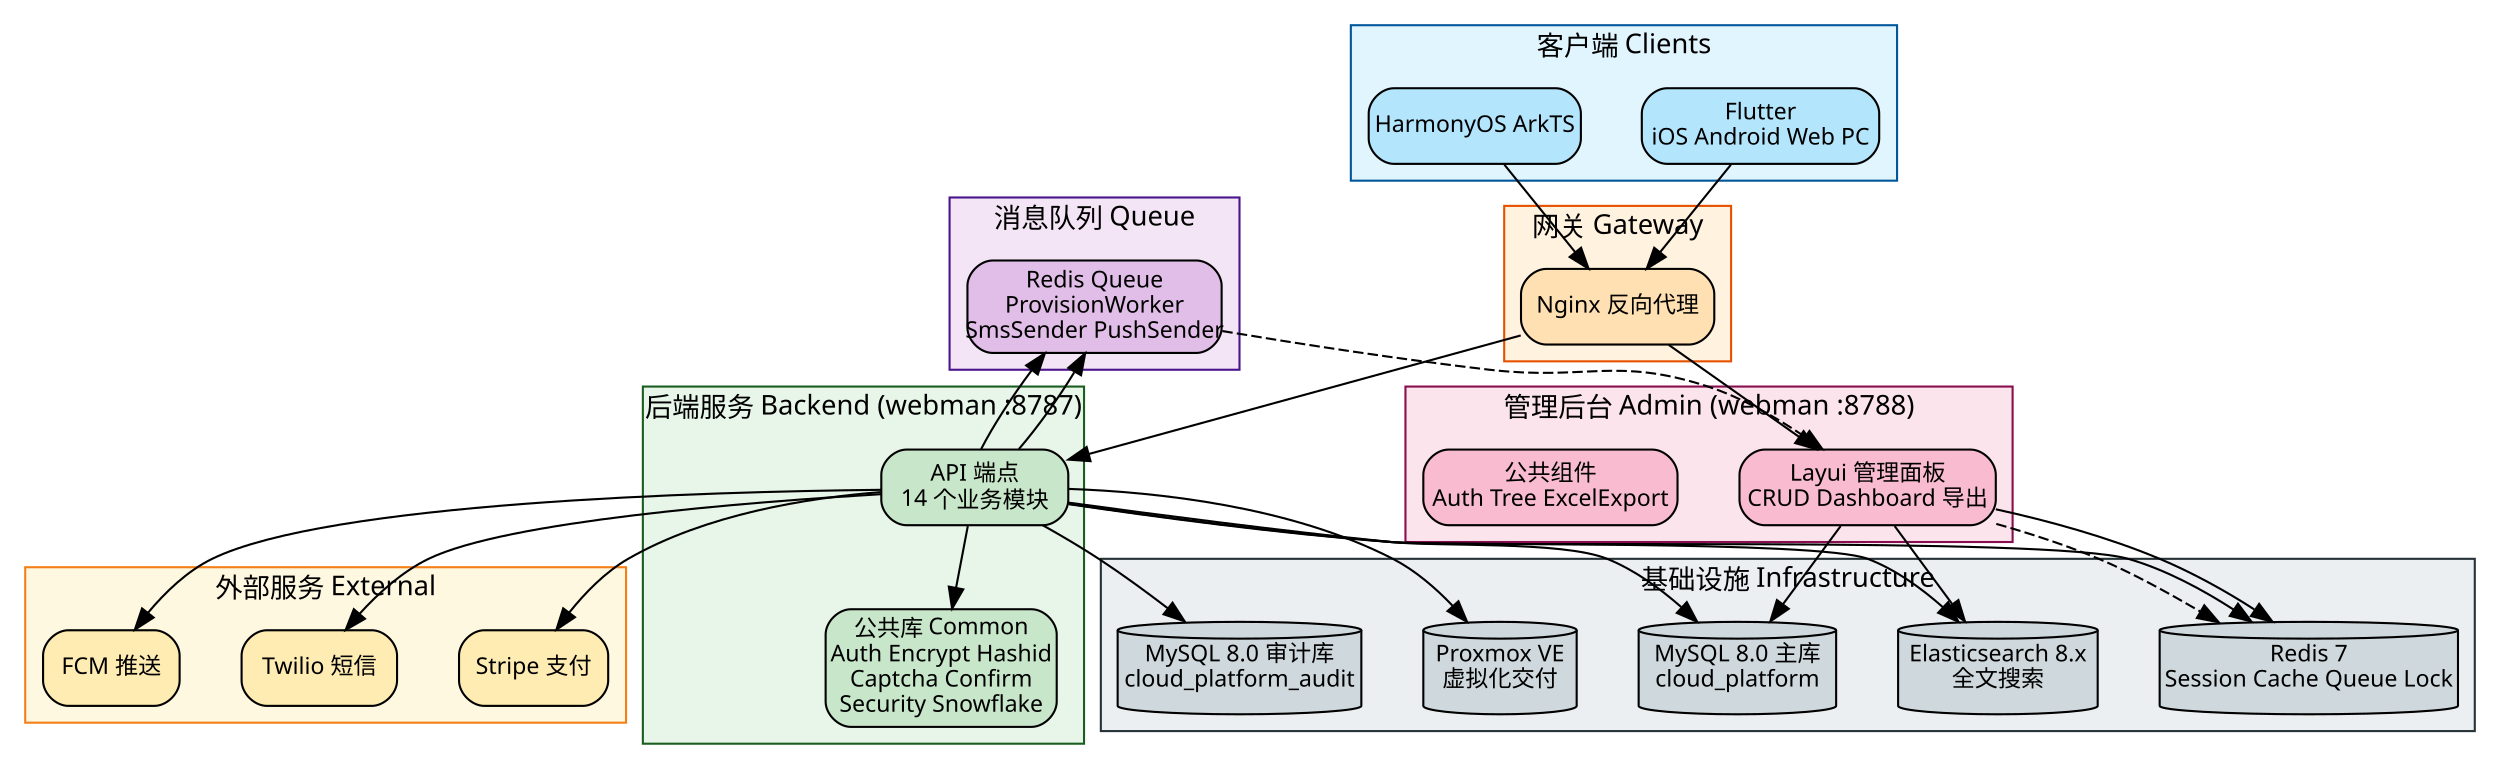
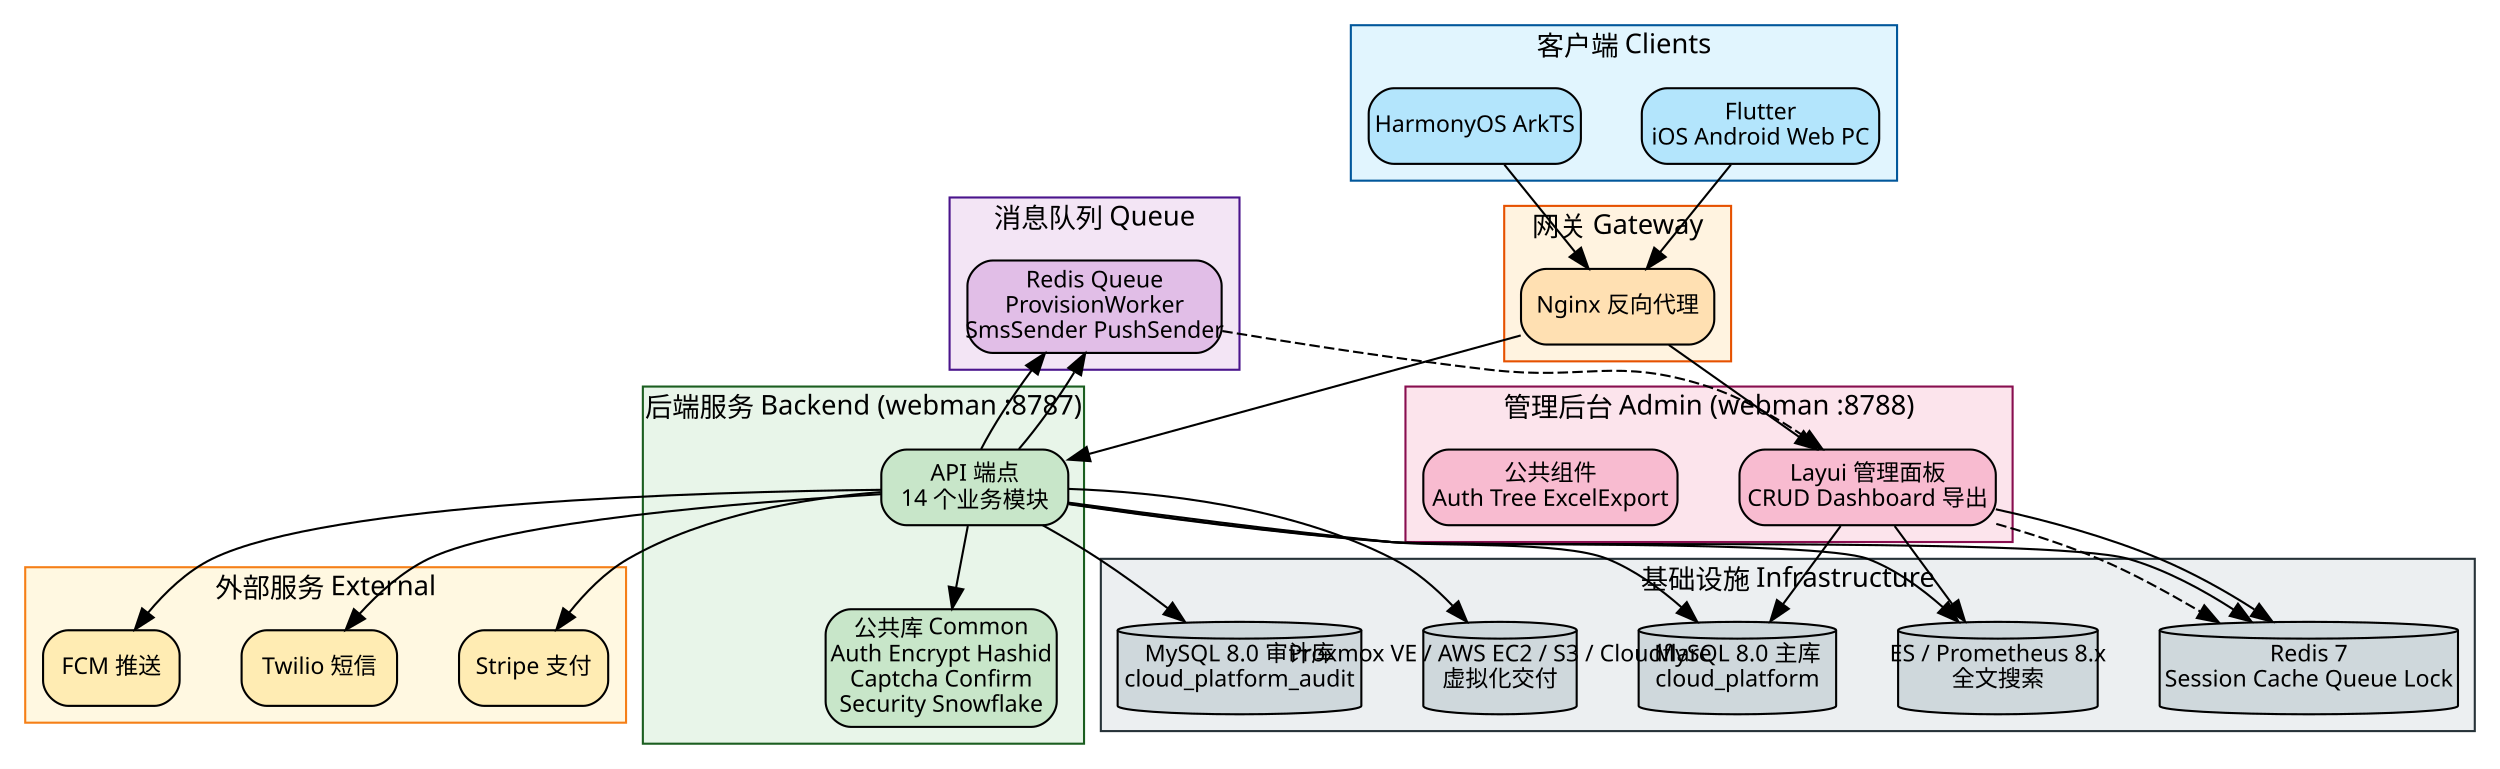
<svg xmlns="http://www.w3.org/2000/svg" width="1190pt" height="366pt" viewBox="0.00 0.00 1190.00 366.00">
  <g id="graph0" class="graph" transform="scale(1 1) rotate(0) translate(4 362)">
    <polygon fill="white" stroke="transparent" points="-4,4 -4,-362 1186,-362 1186,4 -4,4" />
    <g id="clust1" class="cluster">
      <polygon fill="#e1f5fe" stroke="#01579b" points="639,-276 639,-350 899,-350 899,-276 639,-276" />
      <text text-anchor="middle" x="769" y="-335.6" font-family="sans-serif" font-size="13.00">客户端 Clients</text>
    </g>
    <g id="clust2" class="cluster">
      <polygon fill="#fff3e0" stroke="#e65100" points="712,-190 712,-264 820,-264 820,-190 712,-190" />
      <text text-anchor="middle" x="766" y="-249.6" font-family="sans-serif" font-size="13.00">网关 Gateway</text>
    </g>
    <g id="clust3" class="cluster">
      <polygon fill="#e8f5e9" stroke="#1b5e20" points="302,-8 302,-178 512,-178 512,-8 302,-8" />
      <text text-anchor="middle" x="407" y="-163.6" font-family="sans-serif" font-size="13.00">后端服务 Backend (webman :8787)</text>
    </g>
    <g id="clust4" class="cluster">
      <polygon fill="#fce4ec" stroke="#880e4f" points="665,-104 665,-178 954,-178 954,-104 665,-104" />
      <text text-anchor="middle" x="809.5" y="-163.6" font-family="sans-serif" font-size="13.00">管理后台 Admin (webman :8788)</text>
    </g>
    <g id="clust5" class="cluster">
      <polygon fill="#f3e5f5" stroke="#4a148c" points="448,-186 448,-268 586,-268 586,-186 448,-186" />
      <text text-anchor="middle" x="517" y="-253.6" font-family="sans-serif" font-size="13.00">消息队列 Queue</text>
    </g>
    <g id="clust6" class="cluster">
      <polygon fill="#eceff1" stroke="#263238" points="520,-14 520,-96 1174,-96 1174,-14 520,-14" />
      <text text-anchor="middle" x="847" y="-81.6" font-family="sans-serif" font-size="13.00">基础设施 Infrastructure</text>
    </g>
    <g id="clust7" class="cluster">
      <polygon fill="#fff8e1" stroke="#f57f17" points="8,-18 8,-92 294,-92 294,-18 8,-18" />
      <text text-anchor="middle" x="151" y="-77.6" font-family="sans-serif" font-size="13.00">外部服务 External</text>
    </g>
    <g id="node1" class="node">
      <path fill="#b3e5fc" stroke="black" d="M878.5,-320C878.5,-320 789.5,-320 789.5,-320 783.5,-320 777.5,-314 777.5,-308 777.5,-308 777.5,-296 777.5,-296 777.5,-290 783.5,-284 789.5,-284 789.5,-284 878.5,-284 878.5,-284 884.5,-284 890.5,-290 890.5,-296 890.5,-296 890.5,-308 890.5,-308 890.5,-314 884.5,-320 878.5,-320" />
      <text text-anchor="middle" x="834" y="-305.2" font-family="sans-serif" font-size="11.00">Flutter</text>
      <text text-anchor="middle" x="834" y="-293.2" font-family="sans-serif" font-size="11.00">iOS Android Web PC</text>
    </g>
    <g id="node3" class="node">
      <path fill="#ffe0b2" stroke="black" d="M800,-234C800,-234 732,-234 732,-234 726,-234 720,-228 720,-222 720,-222 720,-210 720,-210 720,-204 726,-198 732,-198 732,-198 800,-198 800,-198 806,-198 812,-204 812,-210 812,-210 812,-222 812,-222 812,-228 806,-234 800,-234" />
      <text text-anchor="middle" x="766" y="-213.2" font-family="sans-serif" font-size="11.00">Nginx 反向代理</text>
    </g>
    <g id="edge1" class="edge">
      <path fill="none" stroke="black" d="M819.91,-283.6C810.18,-271.58 797.09,-255.41 786.25,-242.02" />
      <polygon fill="black" stroke="black" points="788.85,-239.67 779.84,-234.1 783.41,-244.07 788.85,-239.67" />
    </g>
    <g id="node2" class="node">
      <path fill="#b3e5fc" stroke="black" d="M736.5,-320C736.5,-320 659.5,-320 659.5,-320 653.5,-320 647.5,-314 647.5,-308 647.5,-308 647.5,-296 647.5,-296 647.5,-290 653.5,-284 659.5,-284 659.5,-284 736.5,-284 736.5,-284 742.5,-284 748.5,-290 748.5,-296 748.5,-296 748.5,-308 748.5,-308 748.5,-314 742.5,-320 736.5,-320" />
      <text text-anchor="middle" x="698" y="-299.2" font-family="sans-serif" font-size="11.00">HarmonyOS ArkTS</text>
    </g>
    <g id="edge2" class="edge">
      <path fill="none" stroke="black" d="M712.09,-283.6C721.82,-271.58 734.91,-255.41 745.75,-242.02" />
      <polygon fill="black" stroke="black" points="748.59,-244.07 752.16,-234.1 743.15,-239.67 748.59,-244.07" />
    </g>
    <g id="node4" class="node">
      <path fill="#c8e6c9" stroke="black" d="M492.5,-148C492.5,-148 427.5,-148 427.5,-148 421.5,-148 415.5,-142 415.5,-136 415.5,-136 415.5,-124 415.5,-124 415.5,-118 421.5,-112 427.5,-112 427.5,-112 492.5,-112 492.5,-112 498.5,-112 504.5,-118 504.5,-124 504.5,-124 504.5,-136 504.5,-136 504.5,-142 498.5,-148 492.5,-148" />
      <text text-anchor="middle" x="460" y="-133.2" font-family="sans-serif" font-size="11.00">API 端点</text>
      <text text-anchor="middle" x="460" y="-121.2" font-family="sans-serif" font-size="11.00">14 个业务模块</text>
    </g>
    <g id="edge3" class="edge">
      <path fill="none" stroke="black" d="M719.86,-202.33C664.77,-187.21 572.78,-161.96 514.32,-145.91" />
      <polygon fill="black" stroke="black" points="515.09,-142.49 504.53,-143.22 513.24,-149.24 515.09,-142.49" />
    </g>
    <g id="node6" class="node">
      <path fill="#f8bbd0" stroke="black" d="M934,-148C934,-148 836,-148 836,-148 830,-148 824,-142 824,-136 824,-136 824,-124 824,-124 824,-118 830,-112 836,-112 836,-112 934,-112 934,-112 940,-112 946,-118 946,-124 946,-124 946,-136 946,-136 946,-142 940,-148 934,-148" />
      <text text-anchor="middle" x="885" y="-133.2" font-family="sans-serif" font-size="11.00">Layui 管理面板</text>
      <text text-anchor="middle" x="885" y="-121.2" font-family="sans-serif" font-size="11.00">CRUD Dashboard 导出</text>
    </g>
    <g id="edge4" class="edge">
      <path fill="none" stroke="black" d="M790.37,-197.8C808.26,-185.17 832.75,-167.89 852.33,-154.06" />
      <polygon fill="black" stroke="black" points="854.51,-156.8 860.66,-148.18 850.48,-151.09 854.51,-156.8" />
    </g>
    <g id="node5" class="node">
      <path fill="#c8e6c9" stroke="black" d="M487,-72C487,-72 401,-72 401,-72 395,-72 389,-66 389,-60 389,-60 389,-28 389,-28 389,-22 395,-16 401,-16 401,-16 487,-16 487,-16 493,-16 499,-22 499,-28 499,-28 499,-60 499,-60 499,-66 493,-72 487,-72" />
      <text text-anchor="middle" x="444" y="-59.2" font-family="sans-serif" font-size="11.00">公共库 Common</text>
      <text text-anchor="middle" x="444" y="-47.2" font-family="sans-serif" font-size="11.00">Auth Encrypt Hashid</text>
      <text text-anchor="middle" x="444" y="-35.2" font-family="sans-serif" font-size="11.00">Captcha Confirm</text>
      <text text-anchor="middle" x="444" y="-23.2" font-family="sans-serif" font-size="11.00">Security Snowflake</text>
    </g>
    <g id="edge5" class="edge">
      <path fill="none" stroke="black" d="M456.68,-111.6C455.06,-103.09 453.05,-92.51 451.1,-82.3" />
      <polygon fill="black" stroke="black" points="454.51,-81.47 449.2,-72.31 447.63,-82.78 454.51,-81.47" />
    </g>
    <g id="node8" class="node">
      <path fill="#e1bee7" stroke="black" d="M565.5,-238C565.5,-238 468.5,-238 468.5,-238 462.5,-238 456.5,-232 456.5,-226 456.5,-226 456.5,-206 456.5,-206 456.5,-200 462.5,-194 468.5,-194 468.5,-194 565.5,-194 565.5,-194 571.5,-194 577.5,-200 577.5,-206 577.5,-206 577.5,-226 577.5,-226 577.5,-232 571.5,-238 565.5,-238" />
      <text text-anchor="middle" x="517" y="-225.2" font-family="sans-serif" font-size="11.00">Redis Queue</text>
      <text text-anchor="middle" x="517" y="-213.2" font-family="sans-serif" font-size="11.00">ProvisionWorker</text>
      <text text-anchor="middle" x="517" y="-201.2" font-family="sans-serif" font-size="11.00">SmsSender PushSender</text>
    </g>
    <g id="edge6" class="edge">
      <path fill="none" stroke="black" d="M480.98,-148.23C490.02,-158.75 499.86,-172.49 507.34,-184.77" />
      <polygon fill="black" stroke="black" points="504.51,-186.88 512.54,-193.8 510.58,-183.39 504.51,-186.88" />
    </g>
    <g id="node9" class="node">
      <path fill="#cfd8dc" stroke="black" d="M870,-62C870,-64.21 848.93,-66 823,-66 797.07,-66 776,-64.21 776,-62 776,-62 776,-26 776,-26 776,-23.79 797.07,-22 823,-22 848.93,-22 870,-23.79 870,-26 870,-26 870,-62 870,-62" />
      <path fill="none" stroke="black" d="M870,-62C870,-59.79 848.93,-58 823,-58 797.07,-58 776,-59.79 776,-62" />
      <text text-anchor="middle" x="823" y="-47.2" font-family="sans-serif" font-size="11.00">MySQL 8.0 主库</text>
      <text text-anchor="middle" x="823" y="-35.2" font-family="sans-serif" font-size="11.00">cloud_platform</text>
    </g>
    <g id="edge10" class="edge">
      <path fill="none" stroke="black" d="M504.75,-122.73C544.84,-117.25 605.26,-109.37 658,-104 680.84,-101.67 739.7,-104.58 761,-96 773.98,-90.77 786.32,-81.8 796.52,-72.82" />
      <polygon fill="black" stroke="black" points="798.91,-75.38 803.88,-66.02 794.16,-70.24 798.91,-75.38" />
    </g>
    <g id="node10" class="node">
      <path fill="#cfd8dc" stroke="black" d="M644,-62C644,-64.21 618,-66 586,-66 554,-66 528,-64.21 528,-62 528,-62 528,-26 528,-26 528,-23.79 554,-22 586,-22 618,-22 644,-23.79 644,-26 644,-26 644,-62 644,-62" />
      <path fill="none" stroke="black" d="M644,-62C644,-59.79 618,-58 586,-58 554,-58 528,-59.79 528,-62" />
      <text text-anchor="middle" x="586" y="-47.2" font-family="sans-serif" font-size="11.00">MySQL 8.0 审计库</text>
      <text text-anchor="middle" x="586" y="-35.2" font-family="sans-serif" font-size="11.00">cloud_platform_audit</text>
    </g>
    <g id="edge11" class="edge">
      <path fill="none" stroke="black" d="M492.33,-111.99C501.13,-107.07 510.56,-101.53 519,-96 530,-88.79 541.54,-80.35 551.88,-72.44" />
      <polygon fill="black" stroke="black" points="554.13,-75.12 559.89,-66.23 549.84,-69.59 554.13,-75.12" />
    </g>
    <g id="node11" class="node">
      <path fill="#cfd8dc" stroke="black" d="M1166,-62C1166,-64.21 1134.18,-66 1095,-66 1055.82,-66 1024,-64.21 1024,-62 1024,-62 1024,-26 1024,-26 1024,-23.79 1055.82,-22 1095,-22 1134.18,-22 1166,-23.79 1166,-26 1166,-26 1166,-62 1166,-62" />
      <path fill="none" stroke="black" d="M1166,-62C1166,-59.79 1134.18,-58 1095,-58 1055.82,-58 1024,-59.79 1024,-62" />
      <text text-anchor="middle" x="1095" y="-47.2" font-family="sans-serif" font-size="11.00">Redis 7</text>
      <text text-anchor="middle" x="1095" y="-35.2" font-family="sans-serif" font-size="11.00">Session Cache Queue Lock</text>
    </g>
    <g id="edge12" class="edge">
      <path fill="none" stroke="black" d="M504.69,-122.02C544.74,-116.09 605.13,-107.93 658,-104 696.9,-101.11 971.5,-106.74 1009,-96 1026.72,-90.92 1044.53,-81.29 1059.31,-71.75" />
      <polygon fill="black" stroke="black" points="1061.27,-74.64 1067.64,-66.17 1057.38,-68.82 1061.27,-74.64" />
    </g>
    <g id="node12" class="node">
      <path fill="#cfd8dc" stroke="black" d="M994.5,-62C994.5,-64.21 973.21,-66 947,-66 920.79,-66 899.5,-64.21 899.5,-62 899.5,-62 899.5,-26 899.5,-26 899.5,-23.79 920.79,-22 947,-22 973.21,-22 994.5,-23.79 994.5,-26 994.5,-26 994.5,-62 994.5,-62" />
      <path fill="none" stroke="black" d="M994.5,-62C994.5,-59.79 973.21,-58 947,-58 920.79,-58 899.5,-59.79 899.5,-62" />
-       <text text-anchor="middle" x="947" y="-47.2" font-family="sans-serif" font-size="11.00">Elasticsearch 8.x</text>
+       <text text-anchor="middle" x="947" y="-47.2" font-family="sans-serif" font-size="11.00">ES / Prometheus 8.x</text>
      <text text-anchor="middle" x="947" y="-35.2" font-family="sans-serif" font-size="11.00">全文搜索</text>
    </g>
    <g id="edge13" class="edge">
      <path fill="none" stroke="black" d="M504.7,-122.18C544.76,-116.36 605.16,-108.26 658,-104 683.16,-101.97 861.4,-104.93 885,-96 898.19,-91.01 910.64,-81.99 920.88,-72.91" />
      <polygon fill="black" stroke="black" points="923.33,-75.41 928.25,-66.03 918.55,-70.3 923.33,-75.41" />
    </g>
    <g id="node13" class="node">
      <path fill="#cfd8dc" stroke="black" d="M746.5,-62C746.5,-64.21 730.14,-66 710,-66 689.86,-66 673.5,-64.21 673.5,-62 673.5,-62 673.5,-26 673.5,-26 673.5,-23.79 689.86,-22 710,-22 730.14,-22 746.5,-23.79 746.5,-26 746.5,-26 746.5,-62 746.5,-62" />
      <path fill="none" stroke="black" d="M746.5,-62C746.5,-59.79 730.14,-58 710,-58 689.86,-58 673.5,-59.79 673.5,-62" />
-       <text text-anchor="middle" x="710" y="-47.2" font-family="sans-serif" font-size="11.00">Proxmox VE</text>
+       <text text-anchor="middle" x="710" y="-47.2" font-family="sans-serif" font-size="11.00">Proxmox VE / AWS EC2 / S3 / Cloudflare</text>
      <text text-anchor="middle" x="710" y="-35.2" font-family="sans-serif" font-size="11.00">虚拟化交付</text>
    </g>
    <g id="edge14" class="edge">
      <path fill="none" stroke="black" d="M504.73,-129.28C546.74,-127.81 610.26,-121.06 659,-96 669.57,-90.56 679.32,-82.15 687.39,-73.71" />
      <polygon fill="black" stroke="black" points="690.22,-75.8 694.32,-66.03 685.02,-71.11 690.22,-75.8" />
    </g>
    <g id="node14" class="node">
      <path fill="#ffecb3" stroke="black" d="M273.5,-62C273.5,-62 226.5,-62 226.5,-62 220.5,-62 214.5,-56 214.5,-50 214.5,-50 214.5,-38 214.5,-38 214.5,-32 220.5,-26 226.5,-26 226.5,-26 273.5,-26 273.5,-26 279.5,-26 285.5,-32 285.5,-38 285.5,-38 285.5,-50 285.5,-50 285.5,-56 279.5,-62 273.5,-62" />
      <text text-anchor="middle" x="250" y="-41.2" font-family="sans-serif" font-size="11.00">Stripe 支付</text>
    </g>
    <g id="edge15" class="edge">
      <path fill="none" stroke="black" d="M415.26,-127.75C380.43,-125.03 331.96,-117.29 295,-96 284.08,-89.71 274.44,-79.8 266.92,-70.38" />
      <polygon fill="black" stroke="black" points="269.67,-68.22 260.87,-62.33 264.08,-72.43 269.67,-68.22" />
    </g>
    <g id="node15" class="node">
      <path fill="#ffecb3" stroke="black" d="M173,-62C173,-62 123,-62 123,-62 117,-62 111,-56 111,-50 111,-50 111,-38 111,-38 111,-32 117,-26 123,-26 123,-26 173,-26 173,-26 179,-26 185,-32 185,-38 185,-38 185,-50 185,-50 185,-56 179,-62 173,-62" />
      <text text-anchor="middle" x="148" y="-41.2" font-family="sans-serif" font-size="11.00">Twilio 短信</text>
    </g>
    <g id="edge16" class="edge">
      <path fill="none" stroke="black" d="M415.41,-126.77C351.37,-122.99 237.01,-113.92 200,-96 187.43,-89.91 176.02,-79.58 167.12,-69.8" />
      <polygon fill="black" stroke="black" points="169.72,-67.46 160.54,-62.17 164.42,-72.03 169.72,-67.46" />
    </g>
    <g id="node16" class="node">
      <path fill="#ffecb3" stroke="black" d="M69.5,-62C69.5,-62 28.5,-62 28.5,-62 22.5,-62 16.5,-56 16.5,-50 16.5,-50 16.5,-38 16.5,-38 16.5,-32 22.5,-26 28.5,-26 28.5,-26 69.5,-26 69.5,-26 75.5,-26 81.5,-32 81.5,-38 81.5,-38 81.5,-50 81.5,-50 81.5,-56 75.5,-62 69.5,-62" />
      <text text-anchor="middle" x="49" y="-41.2" font-family="sans-serif" font-size="11.00">FCM 推送</text>
    </g>
    <g id="edge17" class="edge">
      <path fill="none" stroke="black" d="M415.5,-128.85C331.27,-127.94 152.04,-122.81 97,-96 85.04,-90.18 74.54,-80.02 66.43,-70.3" />
      <polygon fill="black" stroke="black" points="69.13,-68.06 60.21,-62.33 63.61,-72.37 69.13,-68.06" />
    </g>
    <g id="edge18" class="edge">
      <path fill="none" stroke="black" d="M872.15,-111.6C864.26,-100.9 853.93,-86.91 844.79,-74.52" />
      <polygon fill="black" stroke="black" points="847.44,-72.22 838.69,-66.26 841.81,-76.38 847.44,-72.22" />
    </g>
    <g id="edge9" class="edge">
      <path fill="none" stroke="black" stroke-dasharray="5,2" d="M946.24,-112.63C962.35,-108.06 979.49,-102.51 995,-96 1011.19,-89.2 1028.01,-79.81 1043.3,-70.94" />
      <polygon fill="black" stroke="black" points="1045.24,-73.87 1052.11,-65.8 1041.71,-67.82 1045.24,-73.87" />
    </g>
    <g id="edge19" class="edge">
      <path fill="none" stroke="black" d="M946.02,-119.58C971.05,-114.12 999.56,-106.27 1024,-96 1039.6,-89.45 1055.8,-80.49 1069.04,-71.9" />
      <polygon fill="black" stroke="black" points="1071.36,-74.56 1077.69,-66.06 1067.44,-68.76 1071.36,-74.56" />
    </g>
    <g id="edge20" class="edge">
      <path fill="none" stroke="black" d="M897.85,-111.6C905.74,-100.9 916.07,-86.91 925.21,-74.52" />
      <polygon fill="black" stroke="black" points="928.19,-76.38 931.31,-66.26 922.56,-72.22 928.19,-76.38" />
    </g>
    <g id="node7" class="node">
      <path fill="#f8bbd0" stroke="black" d="M782.5,-148C782.5,-148 685.5,-148 685.5,-148 679.5,-148 673.5,-142 673.5,-136 673.5,-136 673.5,-124 673.5,-124 673.5,-118 679.5,-112 685.5,-112 685.5,-112 782.5,-112 782.5,-112 788.5,-112 794.5,-118 794.5,-124 794.5,-124 794.5,-136 794.5,-136 794.5,-142 788.5,-148 782.5,-148" />
      <text text-anchor="middle" x="734" y="-133.2" font-family="sans-serif" font-size="11.00">公共组件</text>
      <text text-anchor="middle" x="734" y="-121.2" font-family="sans-serif" font-size="11.00">Auth Tree ExcelExport</text>
    </g>
    <g id="edge7" class="edge">
      <path fill="none" stroke="black" d="M487.17,-185.85C477.75,-173.3 468.55,-159.06 463.02,-148.23" />
      <polygon fill="black" stroke="black" points="484.45,-188.06 493.36,-193.8 489.98,-183.76 484.45,-188.06" />
    </g>
    <g id="edge8" class="edge">
      <path fill="none" stroke="black" stroke-dasharray="5,2" d="M577.8,-204.42C614.54,-198.32 662.35,-190.92 705,-186 751.05,-180.68 764.93,-192.38 809,-178 825.33,-172.67 841.76,-163.16 855.14,-154.08" />
      <polygon fill="black" stroke="black" points="857.3,-156.84 863.46,-148.22 853.27,-151.11 857.3,-156.84" />
    </g>
  </g>
</svg>
